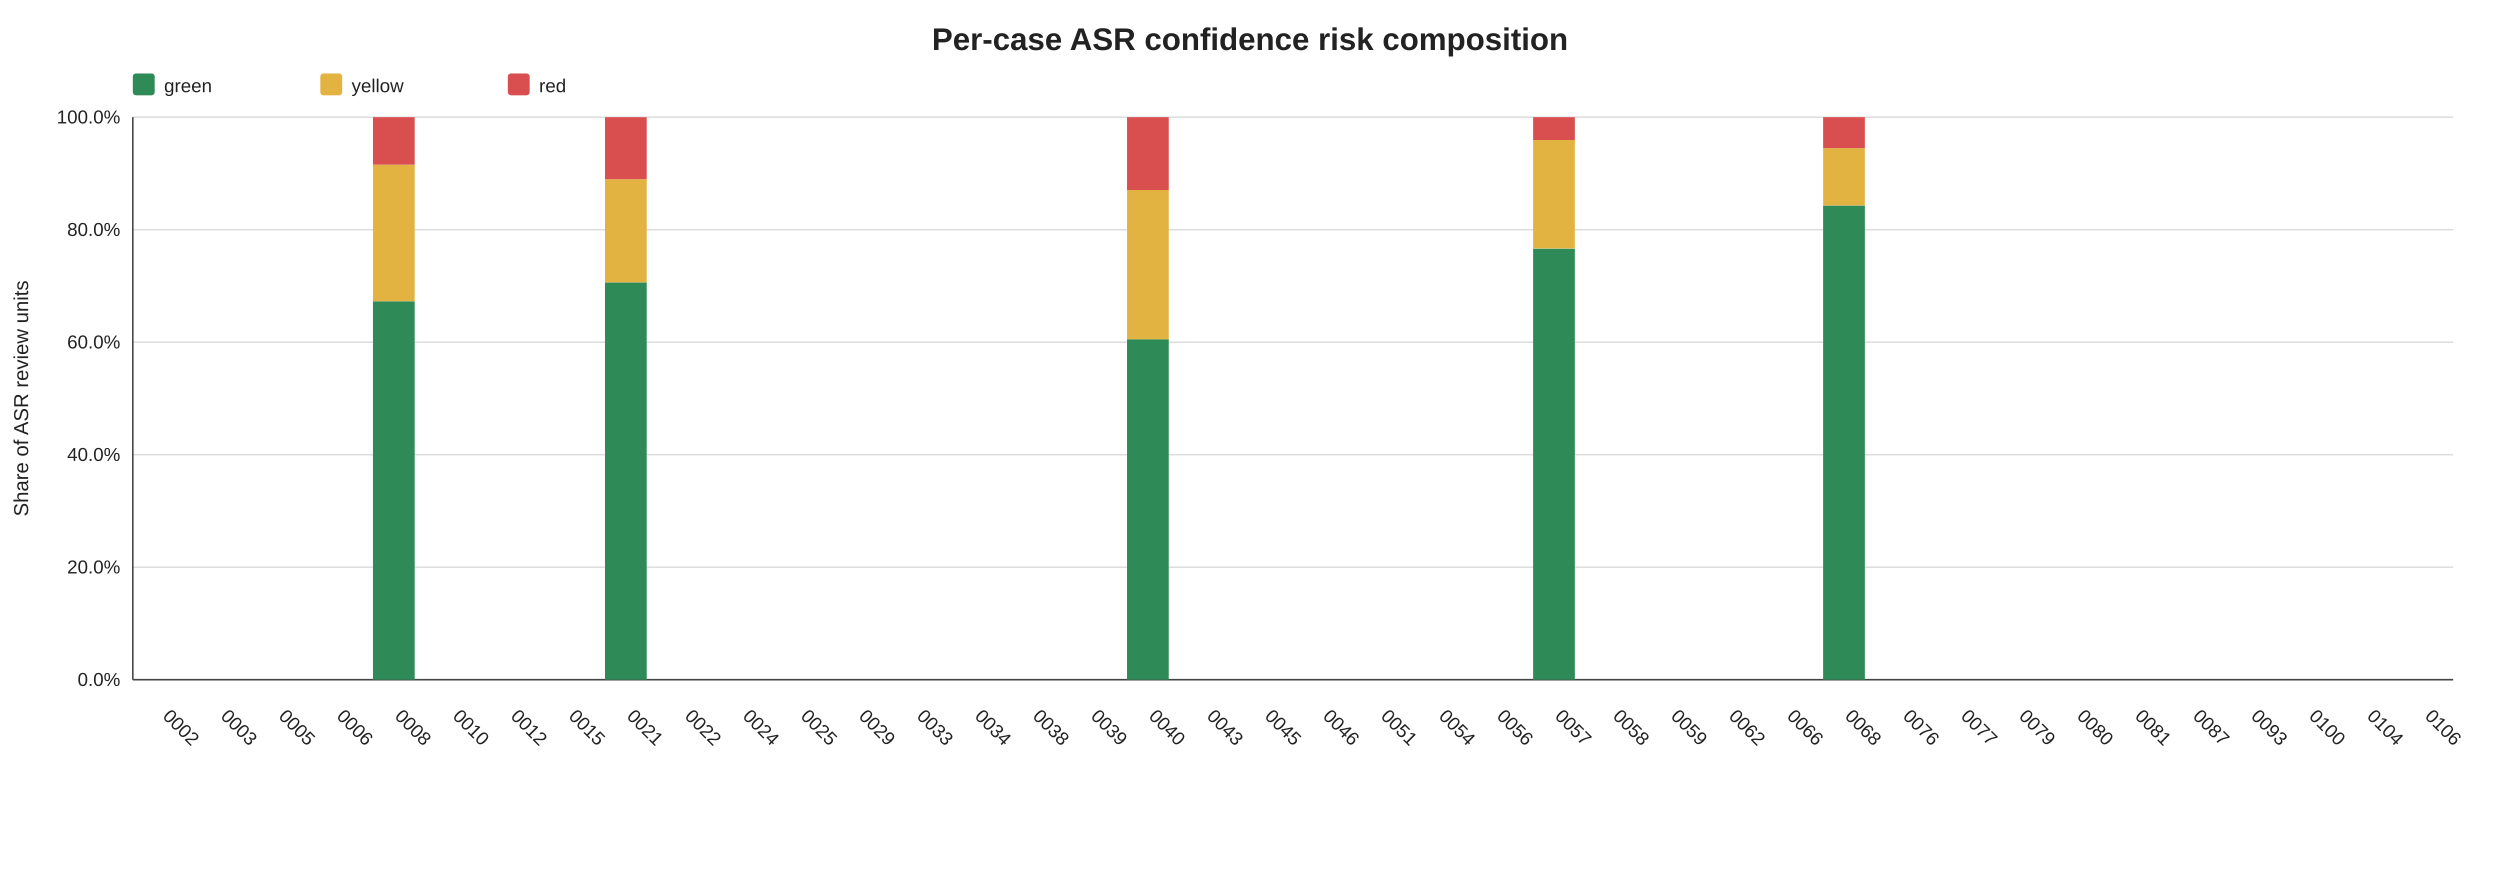
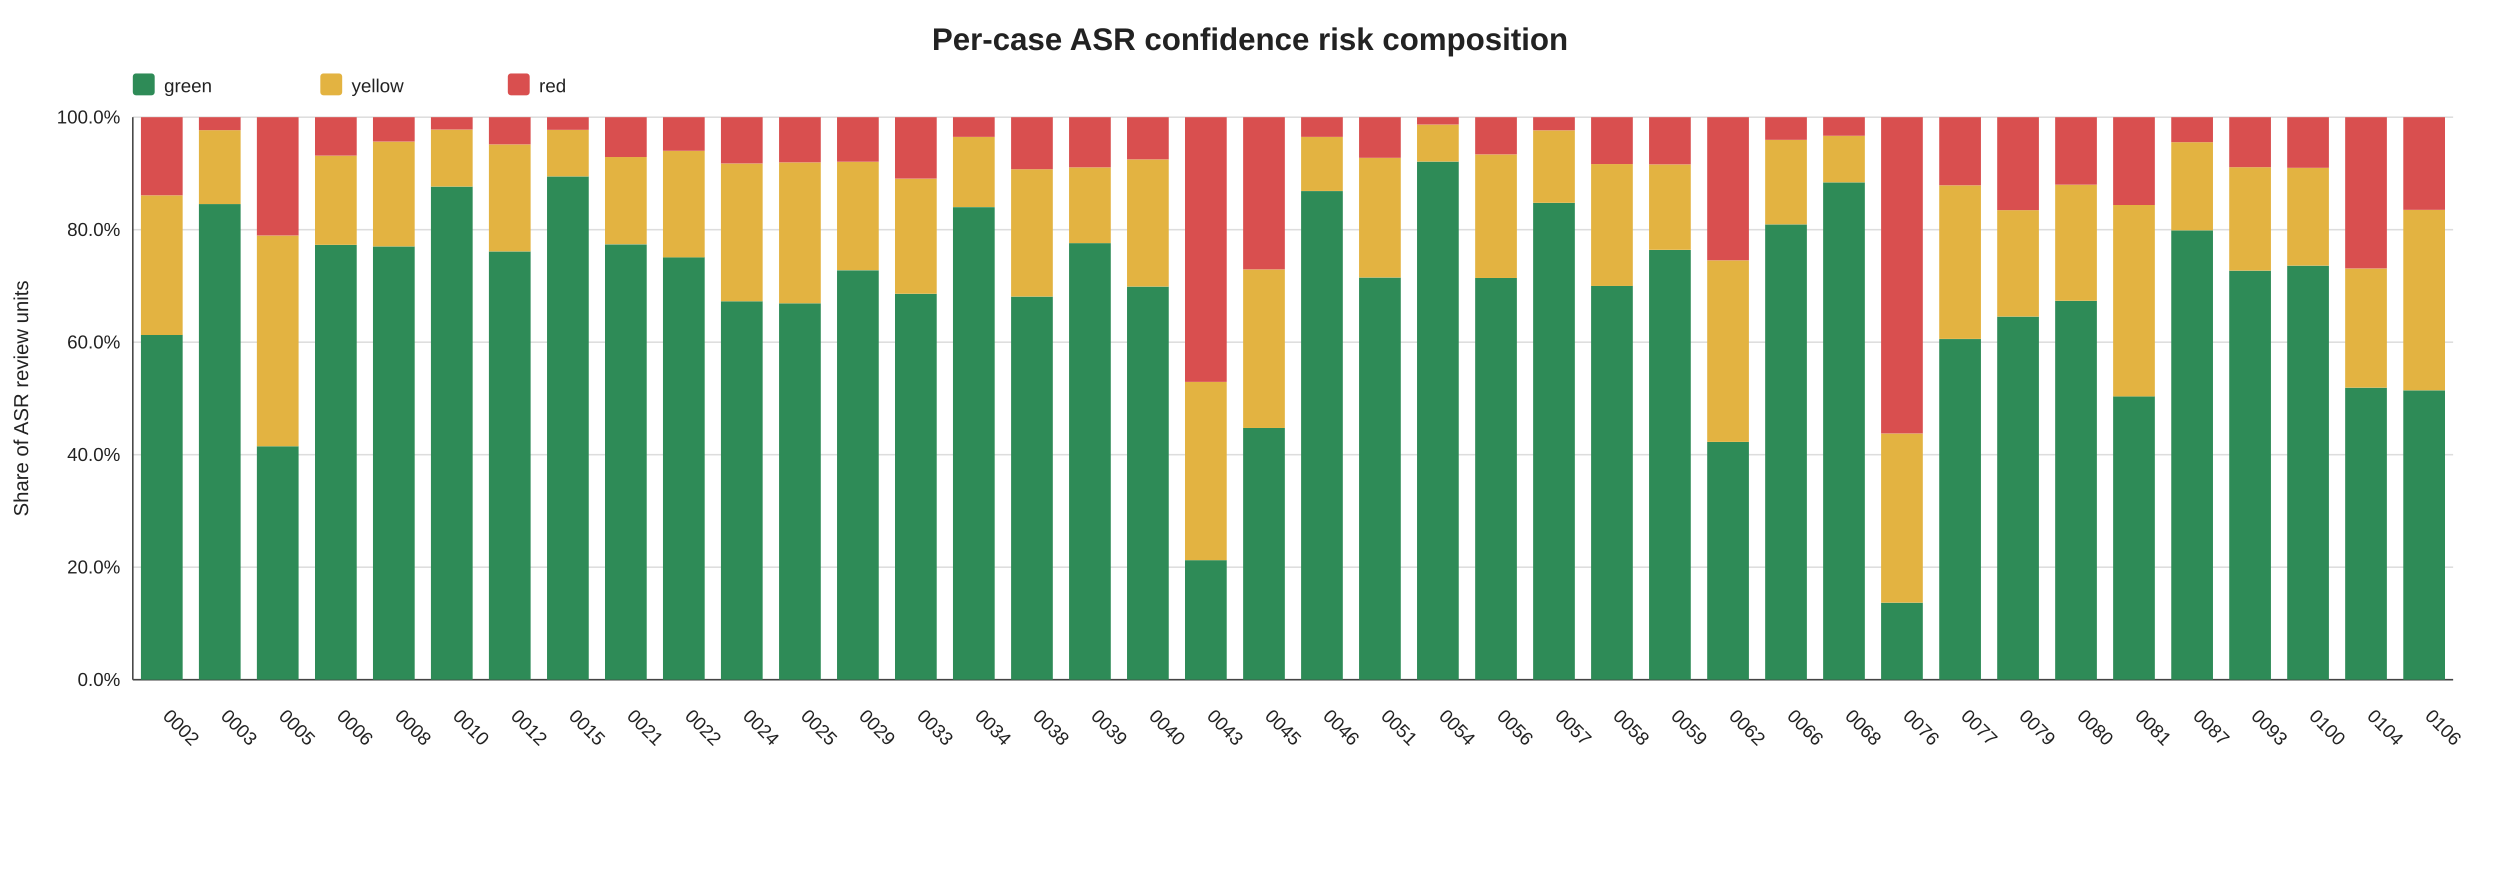
<svg xmlns="http://www.w3.org/2000/svg" width="1600" height="560" viewBox="0 0 1600 560">
  <rect width="100%" height="100%" fill="#ffffff" />
  <style>text{font-family:Arial,"Microsoft YaHei",sans-serif;fill:#222}.axis{stroke:#444;stroke-width:1}.grid{stroke:#ddd;stroke-width:1}.small{font-size:12px}.label{font-size:13px}.title{font-size:20px;font-weight:600}</style>
  <text x="800.0" y="32" text-anchor="middle" class="title">Per-case ASR confidence risk composition</text>
  <text x="18" y="255.0" text-anchor="middle" transform="rotate(-90 18 255.0)" class="label">Share of ASR review units</text>
  <line x1="85" y1="435.0" x2="1570" y2="435.0" class="grid" />
  <text x="77" y="439.0" text-anchor="end" class="small">0.0%</text>
  <line x1="85" y1="363.0" x2="1570" y2="363.0" class="grid" />
  <text x="77" y="367.0" text-anchor="end" class="small">20.0%</text>
  <line x1="85" y1="291.0" x2="1570" y2="291.0" class="grid" />
  <text x="77" y="295.0" text-anchor="end" class="small">40.0%</text>
  <line x1="85" y1="219.0" x2="1570" y2="219.0" class="grid" />
  <text x="77" y="223.0" text-anchor="end" class="small">60.0%</text>
  <line x1="85" y1="147.0" x2="1570" y2="147.0" class="grid" />
  <text x="77" y="151.0" text-anchor="end" class="small">80.0%</text>
  <line x1="85" y1="75.0" x2="1570" y2="75.0" class="grid" />
  <text x="77" y="79.0" text-anchor="end" class="small">100.0%</text>
  <line x1="85" y1="75" x2="85" y2="435" class="axis" />
  <line x1="85" y1="435" x2="1570" y2="435" class="axis" />
-   <rect x="90.2" y="435.0" width="26.7" height="0.0" fill="#2E8B57" />
-   <rect x="90.2" y="435.0" width="26.7" height="0.0" fill="#E3B341" />
-   <rect x="90.2" y="435.0" width="26.7" height="0.0" fill="#D94F4F" />
+   <rect x="90.2" y="214.3" width="26.7" height="220.7" fill="#2E8B57" />
+   <rect x="90.2" y="125.0" width="26.7" height="89.4" fill="#E3B341" />
+   <rect x="90.2" y="75.0" width="26.7" height="50.0" fill="#D94F4F" />
  <text x="103.6" y="459.0" text-anchor="start" transform="rotate(45 103.6 459.0)" class="small">0002</text>
-   <rect x="127.3" y="435.0" width="26.7" height="0.0" fill="#2E8B57" />
-   <rect x="127.3" y="435.0" width="26.7" height="0.0" fill="#E3B341" />
-   <rect x="127.3" y="435.0" width="26.7" height="0.0" fill="#D94F4F" />
+   <rect x="127.3" y="130.6" width="26.7" height="304.4" fill="#2E8B57" />
+   <rect x="127.3" y="83.3" width="26.7" height="47.3" fill="#E3B341" />
+   <rect x="127.3" y="75.0" width="26.7" height="8.3" fill="#D94F4F" />
  <text x="140.7" y="459.0" text-anchor="start" transform="rotate(45 140.7 459.0)" class="small">0003</text>
-   <rect x="164.4" y="435.0" width="26.7" height="0.0" fill="#2E8B57" />
-   <rect x="164.4" y="435.0" width="26.7" height="0.0" fill="#E3B341" />
-   <rect x="164.4" y="435.0" width="26.7" height="0.0" fill="#D94F4F" />
+   <rect x="164.4" y="285.6" width="26.7" height="149.4" fill="#2E8B57" />
+   <rect x="164.4" y="150.7" width="26.7" height="134.9" fill="#E3B341" />
+   <rect x="164.4" y="75.0" width="26.7" height="75.7" fill="#D94F4F" />
  <text x="177.8" y="459.0" text-anchor="start" transform="rotate(45 177.8 459.0)" class="small">0005</text>
-   <rect x="201.6" y="435.0" width="26.7" height="0.0" fill="#2E8B57" />
-   <rect x="201.6" y="435.0" width="26.7" height="0.0" fill="#E3B341" />
-   <rect x="201.6" y="435.0" width="26.7" height="0.0" fill="#D94F4F" />
+   <rect x="201.6" y="156.7" width="26.7" height="278.3" fill="#2E8B57" />
+   <rect x="201.6" y="99.6" width="26.7" height="57.1" fill="#E3B341" />
+   <rect x="201.6" y="75.0" width="26.7" height="24.6" fill="#D94F4F" />
  <text x="214.9" y="459.0" text-anchor="start" transform="rotate(45 214.9 459.0)" class="small">0006</text>
-   <rect x="238.7" y="192.8" width="26.7" height="242.2" fill="#2E8B57" />
-   <rect x="238.7" y="105.4" width="26.7" height="87.4" fill="#E3B341" />
-   <rect x="238.7" y="75.0" width="26.7" height="30.4" fill="#D94F4F" />
+   <rect x="238.7" y="157.7" width="26.7" height="277.3" fill="#2E8B57" />
+   <rect x="238.7" y="90.6" width="26.7" height="67.1" fill="#E3B341" />
+   <rect x="238.7" y="75.0" width="26.7" height="15.6" fill="#D94F4F" />
  <text x="252.1" y="459.0" text-anchor="start" transform="rotate(45 252.1 459.0)" class="small">0008</text>
-   <rect x="275.8" y="435.0" width="26.7" height="0.0" fill="#2E8B57" />
-   <rect x="275.8" y="435.0" width="26.7" height="0.0" fill="#E3B341" />
-   <rect x="275.8" y="435.0" width="26.7" height="0.0" fill="#D94F4F" />
+   <rect x="275.8" y="119.4" width="26.7" height="315.6" fill="#2E8B57" />
+   <rect x="275.8" y="82.9" width="26.7" height="36.5" fill="#E3B341" />
+   <rect x="275.8" y="75.0" width="26.7" height="7.9" fill="#D94F4F" />
  <text x="289.2" y="459.0" text-anchor="start" transform="rotate(45 289.2 459.0)" class="small">0010</text>
-   <rect x="312.9" y="435.0" width="26.7" height="0.0" fill="#2E8B57" />
-   <rect x="312.9" y="435.0" width="26.7" height="0.0" fill="#E3B341" />
-   <rect x="312.9" y="435.0" width="26.7" height="0.0" fill="#D94F4F" />
+   <rect x="312.9" y="160.9" width="26.7" height="274.1" fill="#2E8B57" />
+   <rect x="312.9" y="92.4" width="26.7" height="68.5" fill="#E3B341" />
+   <rect x="312.9" y="75.0" width="26.7" height="17.4" fill="#D94F4F" />
  <text x="326.3" y="459.0" text-anchor="start" transform="rotate(45 326.3 459.0)" class="small">0012</text>
-   <rect x="350.1" y="435.0" width="26.7" height="0.0" fill="#2E8B57" />
-   <rect x="350.1" y="435.0" width="26.7" height="0.0" fill="#E3B341" />
-   <rect x="350.1" y="435.0" width="26.7" height="0.0" fill="#D94F4F" />
+   <rect x="350.1" y="112.9" width="26.7" height="322.1" fill="#2E8B57" />
+   <rect x="350.1" y="83.1" width="26.7" height="29.8" fill="#E3B341" />
+   <rect x="350.1" y="75.0" width="26.7" height="8.1" fill="#D94F4F" />
  <text x="363.4" y="459.0" text-anchor="start" transform="rotate(45 363.4 459.0)" class="small">0015</text>
-   <rect x="387.2" y="180.7" width="26.7" height="254.3" fill="#2E8B57" />
-   <rect x="387.2" y="114.7" width="26.7" height="66.0" fill="#E3B341" />
-   <rect x="387.2" y="75.0" width="26.7" height="39.7" fill="#D94F4F" />
+   <rect x="387.2" y="156.4" width="26.7" height="278.6" fill="#2E8B57" />
+   <rect x="387.2" y="100.5" width="26.7" height="55.8" fill="#E3B341" />
+   <rect x="387.2" y="75.0" width="26.7" height="25.5" fill="#D94F4F" />
  <text x="400.6" y="459.0" text-anchor="start" transform="rotate(45 400.6 459.0)" class="small">0021</text>
-   <rect x="424.3" y="435.0" width="26.7" height="0.0" fill="#2E8B57" />
-   <rect x="424.3" y="435.0" width="26.7" height="0.0" fill="#E3B341" />
-   <rect x="424.3" y="435.0" width="26.7" height="0.0" fill="#D94F4F" />
+   <rect x="424.3" y="164.6" width="26.7" height="270.4" fill="#2E8B57" />
+   <rect x="424.3" y="96.5" width="26.7" height="68.2" fill="#E3B341" />
+   <rect x="424.3" y="75.0" width="26.7" height="21.5" fill="#D94F4F" />
  <text x="437.7" y="459.0" text-anchor="start" transform="rotate(45 437.7 459.0)" class="small">0022</text>
-   <rect x="461.4" y="435.0" width="26.7" height="0.0" fill="#2E8B57" />
-   <rect x="461.4" y="435.0" width="26.7" height="0.0" fill="#E3B341" />
-   <rect x="461.4" y="435.0" width="26.7" height="0.0" fill="#D94F4F" />
+   <rect x="461.4" y="192.8" width="26.7" height="242.2" fill="#2E8B57" />
+   <rect x="461.4" y="104.6" width="26.7" height="88.2" fill="#E3B341" />
+   <rect x="461.4" y="75.0" width="26.7" height="29.6" fill="#D94F4F" />
  <text x="474.8" y="459.0" text-anchor="start" transform="rotate(45 474.8 459.0)" class="small">0024</text>
-   <rect x="498.6" y="435.0" width="26.7" height="0.0" fill="#2E8B57" />
-   <rect x="498.6" y="435.0" width="26.7" height="0.0" fill="#E3B341" />
-   <rect x="498.6" y="435.0" width="26.7" height="0.0" fill="#D94F4F" />
+   <rect x="498.6" y="194.1" width="26.7" height="240.9" fill="#2E8B57" />
+   <rect x="498.6" y="103.9" width="26.7" height="90.2" fill="#E3B341" />
+   <rect x="498.6" y="75.0" width="26.7" height="28.9" fill="#D94F4F" />
  <text x="511.9" y="459.0" text-anchor="start" transform="rotate(45 511.9 459.0)" class="small">0025</text>
-   <rect x="535.7" y="435.0" width="26.7" height="0.0" fill="#2E8B57" />
-   <rect x="535.7" y="435.0" width="26.7" height="0.0" fill="#E3B341" />
-   <rect x="535.7" y="435.0" width="26.7" height="0.0" fill="#D94F4F" />
+   <rect x="535.7" y="173.0" width="26.7" height="262.0" fill="#2E8B57" />
+   <rect x="535.7" y="103.5" width="26.7" height="69.4" fill="#E3B341" />
+   <rect x="535.7" y="75.0" width="26.7" height="28.5" fill="#D94F4F" />
  <text x="549.1" y="459.0" text-anchor="start" transform="rotate(45 549.1 459.0)" class="small">0029</text>
-   <rect x="572.8" y="435.0" width="26.7" height="0.0" fill="#2E8B57" />
-   <rect x="572.8" y="435.0" width="26.7" height="0.0" fill="#E3B341" />
-   <rect x="572.8" y="435.0" width="26.7" height="0.0" fill="#D94F4F" />
+   <rect x="572.8" y="188.0" width="26.7" height="247.0" fill="#2E8B57" />
+   <rect x="572.8" y="114.3" width="26.7" height="73.7" fill="#E3B341" />
+   <rect x="572.8" y="75.0" width="26.7" height="39.3" fill="#D94F4F" />
  <text x="586.2" y="459.0" text-anchor="start" transform="rotate(45 586.2 459.0)" class="small">0033</text>
-   <rect x="609.9" y="435.0" width="26.7" height="0.0" fill="#2E8B57" />
-   <rect x="609.9" y="435.0" width="26.7" height="0.0" fill="#E3B341" />
-   <rect x="609.9" y="435.0" width="26.7" height="0.0" fill="#D94F4F" />
+   <rect x="609.9" y="132.6" width="26.7" height="302.4" fill="#2E8B57" />
+   <rect x="609.9" y="87.6" width="26.7" height="44.9" fill="#E3B341" />
+   <rect x="609.9" y="75.0" width="26.7" height="12.6" fill="#D94F4F" />
  <text x="623.3" y="459.0" text-anchor="start" transform="rotate(45 623.3 459.0)" class="small">0034</text>
-   <rect x="647.1" y="435.0" width="26.7" height="0.0" fill="#2E8B57" />
-   <rect x="647.1" y="435.0" width="26.7" height="0.0" fill="#E3B341" />
-   <rect x="647.1" y="435.0" width="26.7" height="0.0" fill="#D94F4F" />
+   <rect x="647.1" y="189.8" width="26.7" height="245.2" fill="#2E8B57" />
+   <rect x="647.1" y="108.3" width="26.7" height="81.5" fill="#E3B341" />
+   <rect x="647.1" y="75.0" width="26.7" height="33.3" fill="#D94F4F" />
  <text x="660.4" y="459.0" text-anchor="start" transform="rotate(45 660.4 459.0)" class="small">0038</text>
-   <rect x="684.2" y="435.0" width="26.7" height="0.0" fill="#2E8B57" />
-   <rect x="684.2" y="435.0" width="26.7" height="0.0" fill="#E3B341" />
-   <rect x="684.2" y="435.0" width="26.7" height="0.0" fill="#D94F4F" />
+   <rect x="684.2" y="155.6" width="26.7" height="279.4" fill="#2E8B57" />
+   <rect x="684.2" y="107.1" width="26.7" height="48.5" fill="#E3B341" />
+   <rect x="684.2" y="75.0" width="26.7" height="32.1" fill="#D94F4F" />
  <text x="697.6" y="459.0" text-anchor="start" transform="rotate(45 697.6 459.0)" class="small">0039</text>
-   <rect x="721.3" y="217.1" width="26.7" height="217.9" fill="#2E8B57" />
-   <rect x="721.3" y="121.6" width="26.7" height="95.5" fill="#E3B341" />
-   <rect x="721.3" y="75.0" width="26.7" height="46.6" fill="#D94F4F" />
+   <rect x="721.3" y="183.4" width="26.7" height="251.6" fill="#2E8B57" />
+   <rect x="721.3" y="102.0" width="26.7" height="81.4" fill="#E3B341" />
+   <rect x="721.3" y="75.0" width="26.7" height="27.0" fill="#D94F4F" />
  <text x="734.7" y="459.0" text-anchor="start" transform="rotate(45 734.7 459.0)" class="small">0040</text>
-   <rect x="758.4" y="435.0" width="26.7" height="0.0" fill="#2E8B57" />
-   <rect x="758.4" y="435.0" width="26.7" height="0.0" fill="#E3B341" />
-   <rect x="758.4" y="435.0" width="26.7" height="0.0" fill="#D94F4F" />
+   <rect x="758.4" y="358.5" width="26.7" height="76.5" fill="#2E8B57" />
+   <rect x="758.4" y="244.4" width="26.7" height="114.1" fill="#E3B341" />
+   <rect x="758.4" y="75.0" width="26.7" height="169.4" fill="#D94F4F" />
  <text x="771.8" y="459.0" text-anchor="start" transform="rotate(45 771.8 459.0)" class="small">0043</text>
-   <rect x="795.6" y="435.0" width="26.7" height="0.0" fill="#2E8B57" />
-   <rect x="795.6" y="435.0" width="26.7" height="0.0" fill="#E3B341" />
-   <rect x="795.6" y="435.0" width="26.7" height="0.0" fill="#D94F4F" />
+   <rect x="795.6" y="273.9" width="26.7" height="161.1" fill="#2E8B57" />
+   <rect x="795.6" y="172.4" width="26.7" height="101.5" fill="#E3B341" />
+   <rect x="795.6" y="75.0" width="26.7" height="97.4" fill="#D94F4F" />
  <text x="808.9" y="459.0" text-anchor="start" transform="rotate(45 808.9 459.0)" class="small">0045</text>
-   <rect x="832.7" y="435.0" width="26.7" height="0.0" fill="#2E8B57" />
-   <rect x="832.7" y="435.0" width="26.7" height="0.0" fill="#E3B341" />
-   <rect x="832.7" y="435.0" width="26.7" height="0.0" fill="#D94F4F" />
+   <rect x="832.7" y="122.3" width="26.7" height="312.7" fill="#2E8B57" />
+   <rect x="832.7" y="87.6" width="26.7" height="34.6" fill="#E3B341" />
+   <rect x="832.7" y="75.0" width="26.7" height="12.6" fill="#D94F4F" />
  <text x="846.1" y="459.0" text-anchor="start" transform="rotate(45 846.1 459.0)" class="small">0046</text>
-   <rect x="869.8" y="435.0" width="26.7" height="0.0" fill="#2E8B57" />
-   <rect x="869.8" y="435.0" width="26.7" height="0.0" fill="#E3B341" />
-   <rect x="869.8" y="435.0" width="26.7" height="0.0" fill="#D94F4F" />
+   <rect x="869.8" y="177.6" width="26.7" height="257.4" fill="#2E8B57" />
+   <rect x="869.8" y="101.0" width="26.7" height="76.6" fill="#E3B341" />
+   <rect x="869.8" y="75.0" width="26.7" height="26.0" fill="#D94F4F" />
  <text x="883.2" y="459.0" text-anchor="start" transform="rotate(45 883.2 459.0)" class="small">0051</text>
-   <rect x="906.9" y="435.0" width="26.7" height="0.0" fill="#2E8B57" />
-   <rect x="906.9" y="435.0" width="26.7" height="0.0" fill="#E3B341" />
-   <rect x="906.9" y="435.0" width="26.7" height="0.0" fill="#D94F4F" />
+   <rect x="906.9" y="103.4" width="26.7" height="331.6" fill="#2E8B57" />
+   <rect x="906.9" y="79.7" width="26.7" height="23.7" fill="#E3B341" />
+   <rect x="906.9" y="75.0" width="26.7" height="4.7" fill="#D94F4F" />
  <text x="920.3" y="459.0" text-anchor="start" transform="rotate(45 920.3 459.0)" class="small">0054</text>
-   <rect x="944.1" y="435.0" width="26.7" height="0.0" fill="#2E8B57" />
-   <rect x="944.1" y="435.0" width="26.7" height="0.0" fill="#E3B341" />
-   <rect x="944.1" y="435.0" width="26.7" height="0.0" fill="#D94F4F" />
+   <rect x="944.1" y="177.9" width="26.7" height="257.1" fill="#2E8B57" />
+   <rect x="944.1" y="98.8" width="26.7" height="79.1" fill="#E3B341" />
+   <rect x="944.1" y="75.0" width="26.7" height="23.8" fill="#D94F4F" />
  <text x="957.4" y="459.0" text-anchor="start" transform="rotate(45 957.4 459.0)" class="small">0056</text>
-   <rect x="981.2" y="159.1" width="26.7" height="275.9" fill="#2E8B57" />
-   <rect x="981.2" y="89.6" width="26.7" height="69.4" fill="#E3B341" />
-   <rect x="981.2" y="75.0" width="26.7" height="14.6" fill="#D94F4F" />
+   <rect x="981.2" y="129.8" width="26.7" height="305.2" fill="#2E8B57" />
+   <rect x="981.2" y="83.4" width="26.7" height="46.4" fill="#E3B341" />
+   <rect x="981.2" y="75.0" width="26.7" height="8.4" fill="#D94F4F" />
  <text x="994.6" y="459.0" text-anchor="start" transform="rotate(45 994.6 459.0)" class="small">0057</text>
-   <rect x="1018.3" y="435.0" width="26.7" height="0.0" fill="#2E8B57" />
-   <rect x="1018.3" y="435.0" width="26.7" height="0.0" fill="#E3B341" />
-   <rect x="1018.3" y="435.0" width="26.7" height="0.0" fill="#D94F4F" />
+   <rect x="1018.3" y="182.9" width="26.7" height="252.1" fill="#2E8B57" />
+   <rect x="1018.3" y="105.0" width="26.7" height="78.0" fill="#E3B341" />
+   <rect x="1018.3" y="75.0" width="26.7" height="30.0" fill="#D94F4F" />
  <text x="1031.7" y="459.0" text-anchor="start" transform="rotate(45 1031.7 459.0)" class="small">0058</text>
-   <rect x="1055.4" y="435.0" width="26.7" height="0.0" fill="#2E8B57" />
-   <rect x="1055.4" y="435.0" width="26.7" height="0.0" fill="#E3B341" />
-   <rect x="1055.4" y="435.0" width="26.7" height="0.0" fill="#D94F4F" />
+   <rect x="1055.4" y="160.0" width="26.7" height="275.0" fill="#2E8B57" />
+   <rect x="1055.4" y="105.2" width="26.7" height="54.7" fill="#E3B341" />
+   <rect x="1055.4" y="75.0" width="26.7" height="30.2" fill="#D94F4F" />
  <text x="1068.8" y="459.0" text-anchor="start" transform="rotate(45 1068.8 459.0)" class="small">0059</text>
-   <rect x="1092.6" y="435.0" width="26.7" height="0.0" fill="#2E8B57" />
-   <rect x="1092.6" y="435.0" width="26.7" height="0.0" fill="#E3B341" />
-   <rect x="1092.6" y="435.0" width="26.7" height="0.0" fill="#D94F4F" />
+   <rect x="1092.6" y="282.8" width="26.7" height="152.2" fill="#2E8B57" />
+   <rect x="1092.6" y="166.6" width="26.7" height="116.2" fill="#E3B341" />
+   <rect x="1092.6" y="75.0" width="26.7" height="91.6" fill="#D94F4F" />
  <text x="1105.9" y="459.0" text-anchor="start" transform="rotate(45 1105.9 459.0)" class="small">0062</text>
-   <rect x="1129.7" y="435.0" width="26.7" height="0.0" fill="#2E8B57" />
-   <rect x="1129.7" y="435.0" width="26.7" height="0.0" fill="#E3B341" />
-   <rect x="1129.7" y="435.0" width="26.7" height="0.0" fill="#D94F4F" />
+   <rect x="1129.7" y="143.6" width="26.7" height="291.4" fill="#2E8B57" />
+   <rect x="1129.7" y="89.5" width="26.7" height="54.1" fill="#E3B341" />
+   <rect x="1129.7" y="75.0" width="26.7" height="14.5" fill="#D94F4F" />
  <text x="1143.1" y="459.0" text-anchor="start" transform="rotate(45 1143.1 459.0)" class="small">0066</text>
-   <rect x="1166.8" y="131.5" width="26.7" height="303.5" fill="#2E8B57" />
-   <rect x="1166.8" y="94.8" width="26.7" height="36.7" fill="#E3B341" />
-   <rect x="1166.8" y="75.0" width="26.7" height="19.8" fill="#D94F4F" />
+   <rect x="1166.8" y="116.7" width="26.7" height="318.3" fill="#2E8B57" />
+   <rect x="1166.8" y="86.9" width="26.7" height="29.8" fill="#E3B341" />
+   <rect x="1166.8" y="75.0" width="26.7" height="11.9" fill="#D94F4F" />
  <text x="1180.2" y="459.0" text-anchor="start" transform="rotate(45 1180.2 459.0)" class="small">0068</text>
-   <rect x="1203.9" y="435.0" width="26.7" height="0.0" fill="#2E8B57" />
-   <rect x="1203.9" y="435.0" width="26.7" height="0.0" fill="#E3B341" />
-   <rect x="1203.9" y="435.0" width="26.7" height="0.0" fill="#D94F4F" />
+   <rect x="1203.9" y="385.7" width="26.7" height="49.3" fill="#2E8B57" />
+   <rect x="1203.9" y="277.4" width="26.7" height="108.3" fill="#E3B341" />
+   <rect x="1203.9" y="75.0" width="26.7" height="202.4" fill="#D94F4F" />
  <text x="1217.3" y="459.0" text-anchor="start" transform="rotate(45 1217.3 459.0)" class="small">0076</text>
-   <rect x="1241.1" y="435.0" width="26.7" height="0.0" fill="#2E8B57" />
-   <rect x="1241.1" y="435.0" width="26.7" height="0.0" fill="#E3B341" />
-   <rect x="1241.1" y="435.0" width="26.7" height="0.0" fill="#D94F4F" />
+   <rect x="1241.1" y="217.0" width="26.7" height="218.0" fill="#2E8B57" />
+   <rect x="1241.1" y="118.6" width="26.7" height="98.3" fill="#E3B341" />
+   <rect x="1241.1" y="75.0" width="26.7" height="43.6" fill="#D94F4F" />
  <text x="1254.4" y="459.0" text-anchor="start" transform="rotate(45 1254.4 459.0)" class="small">0077</text>
-   <rect x="1278.2" y="435.0" width="26.7" height="0.0" fill="#2E8B57" />
-   <rect x="1278.2" y="435.0" width="26.7" height="0.0" fill="#E3B341" />
-   <rect x="1278.2" y="435.0" width="26.7" height="0.0" fill="#D94F4F" />
+   <rect x="1278.2" y="202.6" width="26.7" height="232.4" fill="#2E8B57" />
+   <rect x="1278.2" y="134.5" width="26.7" height="68.1" fill="#E3B341" />
+   <rect x="1278.2" y="75.0" width="26.7" height="59.5" fill="#D94F4F" />
  <text x="1291.6" y="459.0" text-anchor="start" transform="rotate(45 1291.6 459.0)" class="small">0079</text>
-   <rect x="1315.3" y="435.0" width="26.7" height="0.0" fill="#2E8B57" />
-   <rect x="1315.3" y="435.0" width="26.7" height="0.0" fill="#E3B341" />
-   <rect x="1315.3" y="435.0" width="26.7" height="0.0" fill="#D94F4F" />
+   <rect x="1315.3" y="192.5" width="26.7" height="242.5" fill="#2E8B57" />
+   <rect x="1315.3" y="118.2" width="26.7" height="74.3" fill="#E3B341" />
+   <rect x="1315.3" y="75.0" width="26.7" height="43.2" fill="#D94F4F" />
  <text x="1328.7" y="459.0" text-anchor="start" transform="rotate(45 1328.7 459.0)" class="small">0080</text>
-   <rect x="1352.4" y="435.0" width="26.7" height="0.0" fill="#2E8B57" />
-   <rect x="1352.4" y="435.0" width="26.7" height="0.0" fill="#E3B341" />
-   <rect x="1352.4" y="435.0" width="26.7" height="0.0" fill="#D94F4F" />
+   <rect x="1352.4" y="253.6" width="26.7" height="181.4" fill="#2E8B57" />
+   <rect x="1352.4" y="131.2" width="26.7" height="122.5" fill="#E3B341" />
+   <rect x="1352.4" y="75.0" width="26.7" height="56.2" fill="#D94F4F" />
  <text x="1365.8" y="459.0" text-anchor="start" transform="rotate(45 1365.8 459.0)" class="small">0081</text>
-   <rect x="1389.6" y="435.0" width="26.7" height="0.0" fill="#2E8B57" />
-   <rect x="1389.6" y="435.0" width="26.7" height="0.0" fill="#E3B341" />
-   <rect x="1389.6" y="435.0" width="26.7" height="0.0" fill="#D94F4F" />
+   <rect x="1389.6" y="147.4" width="26.7" height="287.6" fill="#2E8B57" />
+   <rect x="1389.6" y="91.0" width="26.7" height="56.4" fill="#E3B341" />
+   <rect x="1389.6" y="75.0" width="26.7" height="16.0" fill="#D94F4F" />
  <text x="1402.9" y="459.0" text-anchor="start" transform="rotate(45 1402.9 459.0)" class="small">0087</text>
-   <rect x="1426.7" y="435.0" width="26.7" height="0.0" fill="#2E8B57" />
-   <rect x="1426.7" y="435.0" width="26.7" height="0.0" fill="#E3B341" />
-   <rect x="1426.7" y="435.0" width="26.7" height="0.0" fill="#D94F4F" />
+   <rect x="1426.7" y="173.2" width="26.7" height="261.8" fill="#2E8B57" />
+   <rect x="1426.7" y="107.0" width="26.7" height="66.2" fill="#E3B341" />
+   <rect x="1426.7" y="75.0" width="26.7" height="32.0" fill="#D94F4F" />
  <text x="1440.1" y="459.0" text-anchor="start" transform="rotate(45 1440.1 459.0)" class="small">0093</text>
-   <rect x="1463.8" y="435.0" width="26.7" height="0.0" fill="#2E8B57" />
-   <rect x="1463.8" y="435.0" width="26.7" height="0.0" fill="#E3B341" />
-   <rect x="1463.8" y="435.0" width="26.7" height="0.0" fill="#D94F4F" />
+   <rect x="1463.8" y="170.0" width="26.7" height="265.0" fill="#2E8B57" />
+   <rect x="1463.8" y="107.4" width="26.7" height="62.6" fill="#E3B341" />
+   <rect x="1463.8" y="75.0" width="26.7" height="32.4" fill="#D94F4F" />
  <text x="1477.2" y="459.0" text-anchor="start" transform="rotate(45 1477.2 459.0)" class="small">0100</text>
-   <rect x="1500.9" y="435.0" width="26.7" height="0.0" fill="#2E8B57" />
-   <rect x="1500.9" y="435.0" width="26.7" height="0.0" fill="#E3B341" />
-   <rect x="1500.9" y="435.0" width="26.7" height="0.0" fill="#D94F4F" />
+   <rect x="1500.9" y="248.1" width="26.7" height="186.9" fill="#2E8B57" />
+   <rect x="1500.9" y="171.8" width="26.7" height="76.3" fill="#E3B341" />
+   <rect x="1500.9" y="75.0" width="26.7" height="96.8" fill="#D94F4F" />
  <text x="1514.3" y="459.0" text-anchor="start" transform="rotate(45 1514.3 459.0)" class="small">0104</text>
-   <rect x="1538.1" y="435.0" width="26.7" height="0.0" fill="#2E8B57" />
-   <rect x="1538.1" y="435.0" width="26.7" height="0.0" fill="#E3B341" />
-   <rect x="1538.1" y="435.0" width="26.7" height="0.0" fill="#D94F4F" />
+   <rect x="1538.1" y="249.8" width="26.7" height="185.2" fill="#2E8B57" />
+   <rect x="1538.1" y="134.3" width="26.7" height="115.5" fill="#E3B341" />
+   <rect x="1538.1" y="75.0" width="26.7" height="59.3" fill="#D94F4F" />
  <text x="1551.4" y="459.0" text-anchor="start" transform="rotate(45 1551.4 459.0)" class="small">0106</text>
  <rect x="85" y="47" width="14" height="14" fill="#2E8B57" rx="2" />
  <text x="105" y="59" class="small">green</text>
  <rect x="205" y="47" width="14" height="14" fill="#E3B341" rx="2" />
  <text x="225" y="59" class="small">yellow</text>
  <rect x="325" y="47" width="14" height="14" fill="#D94F4F" rx="2" />
  <text x="345" y="59" class="small">red</text>
</svg>
